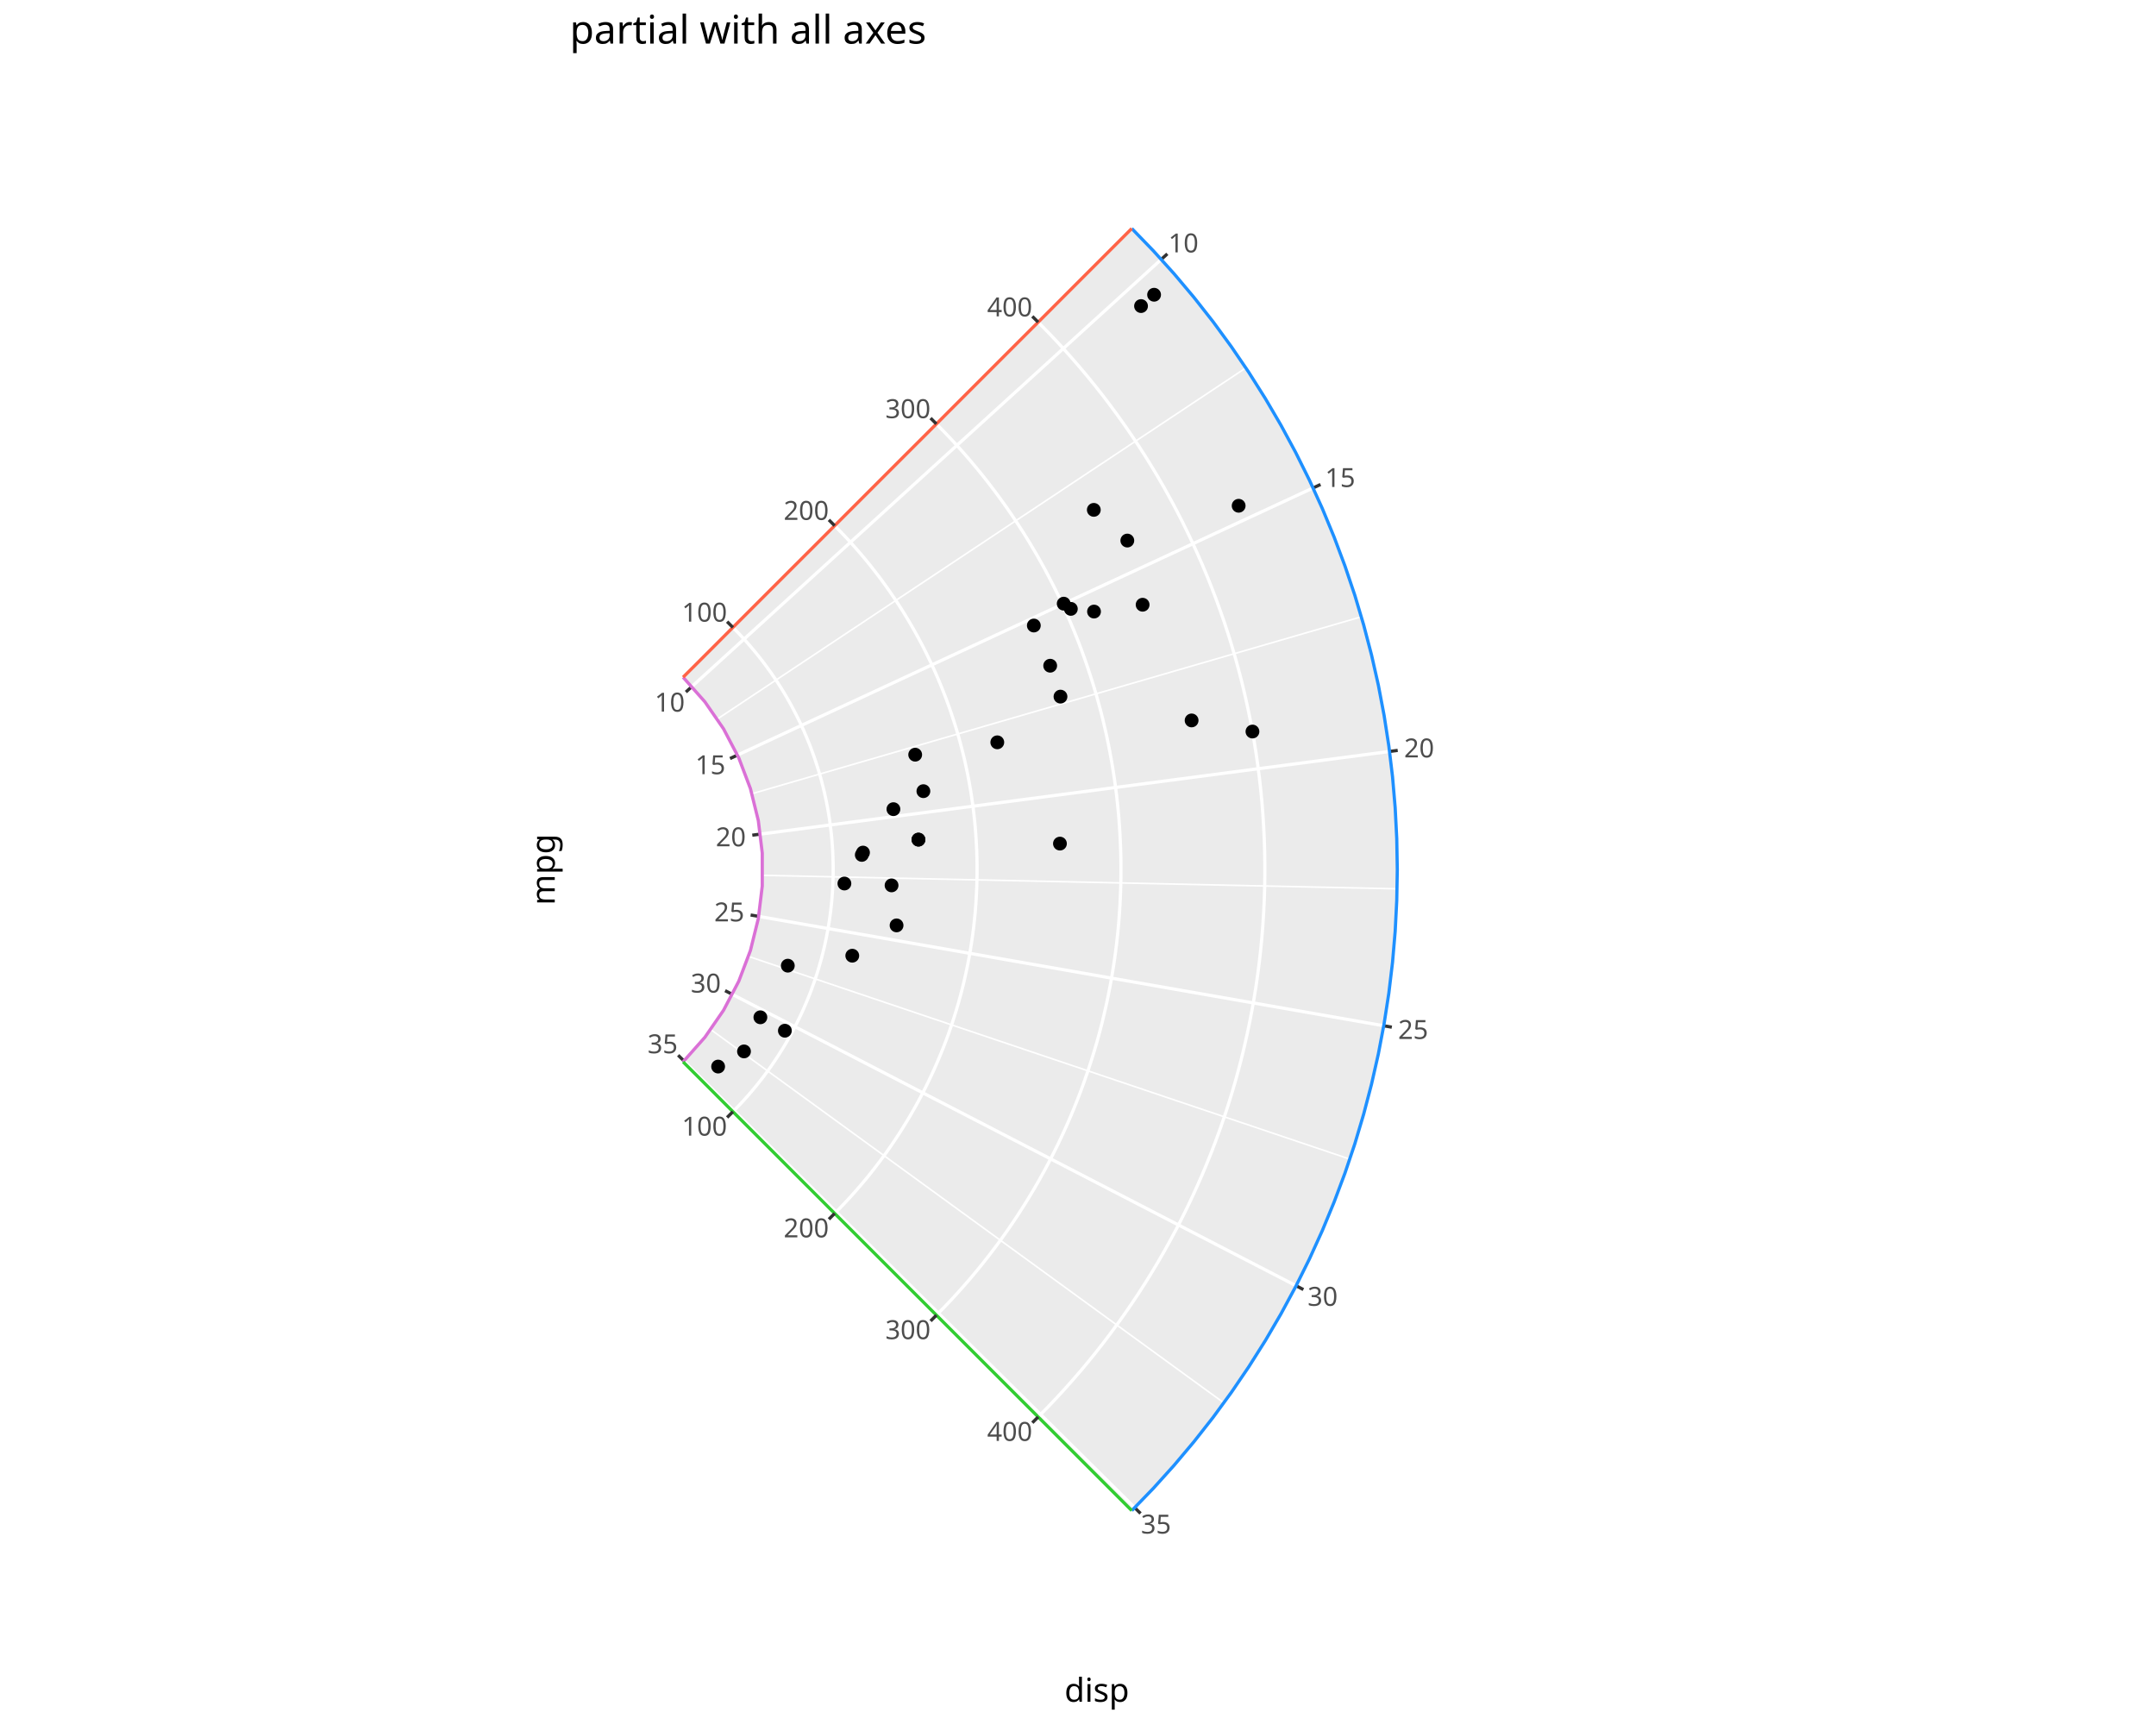
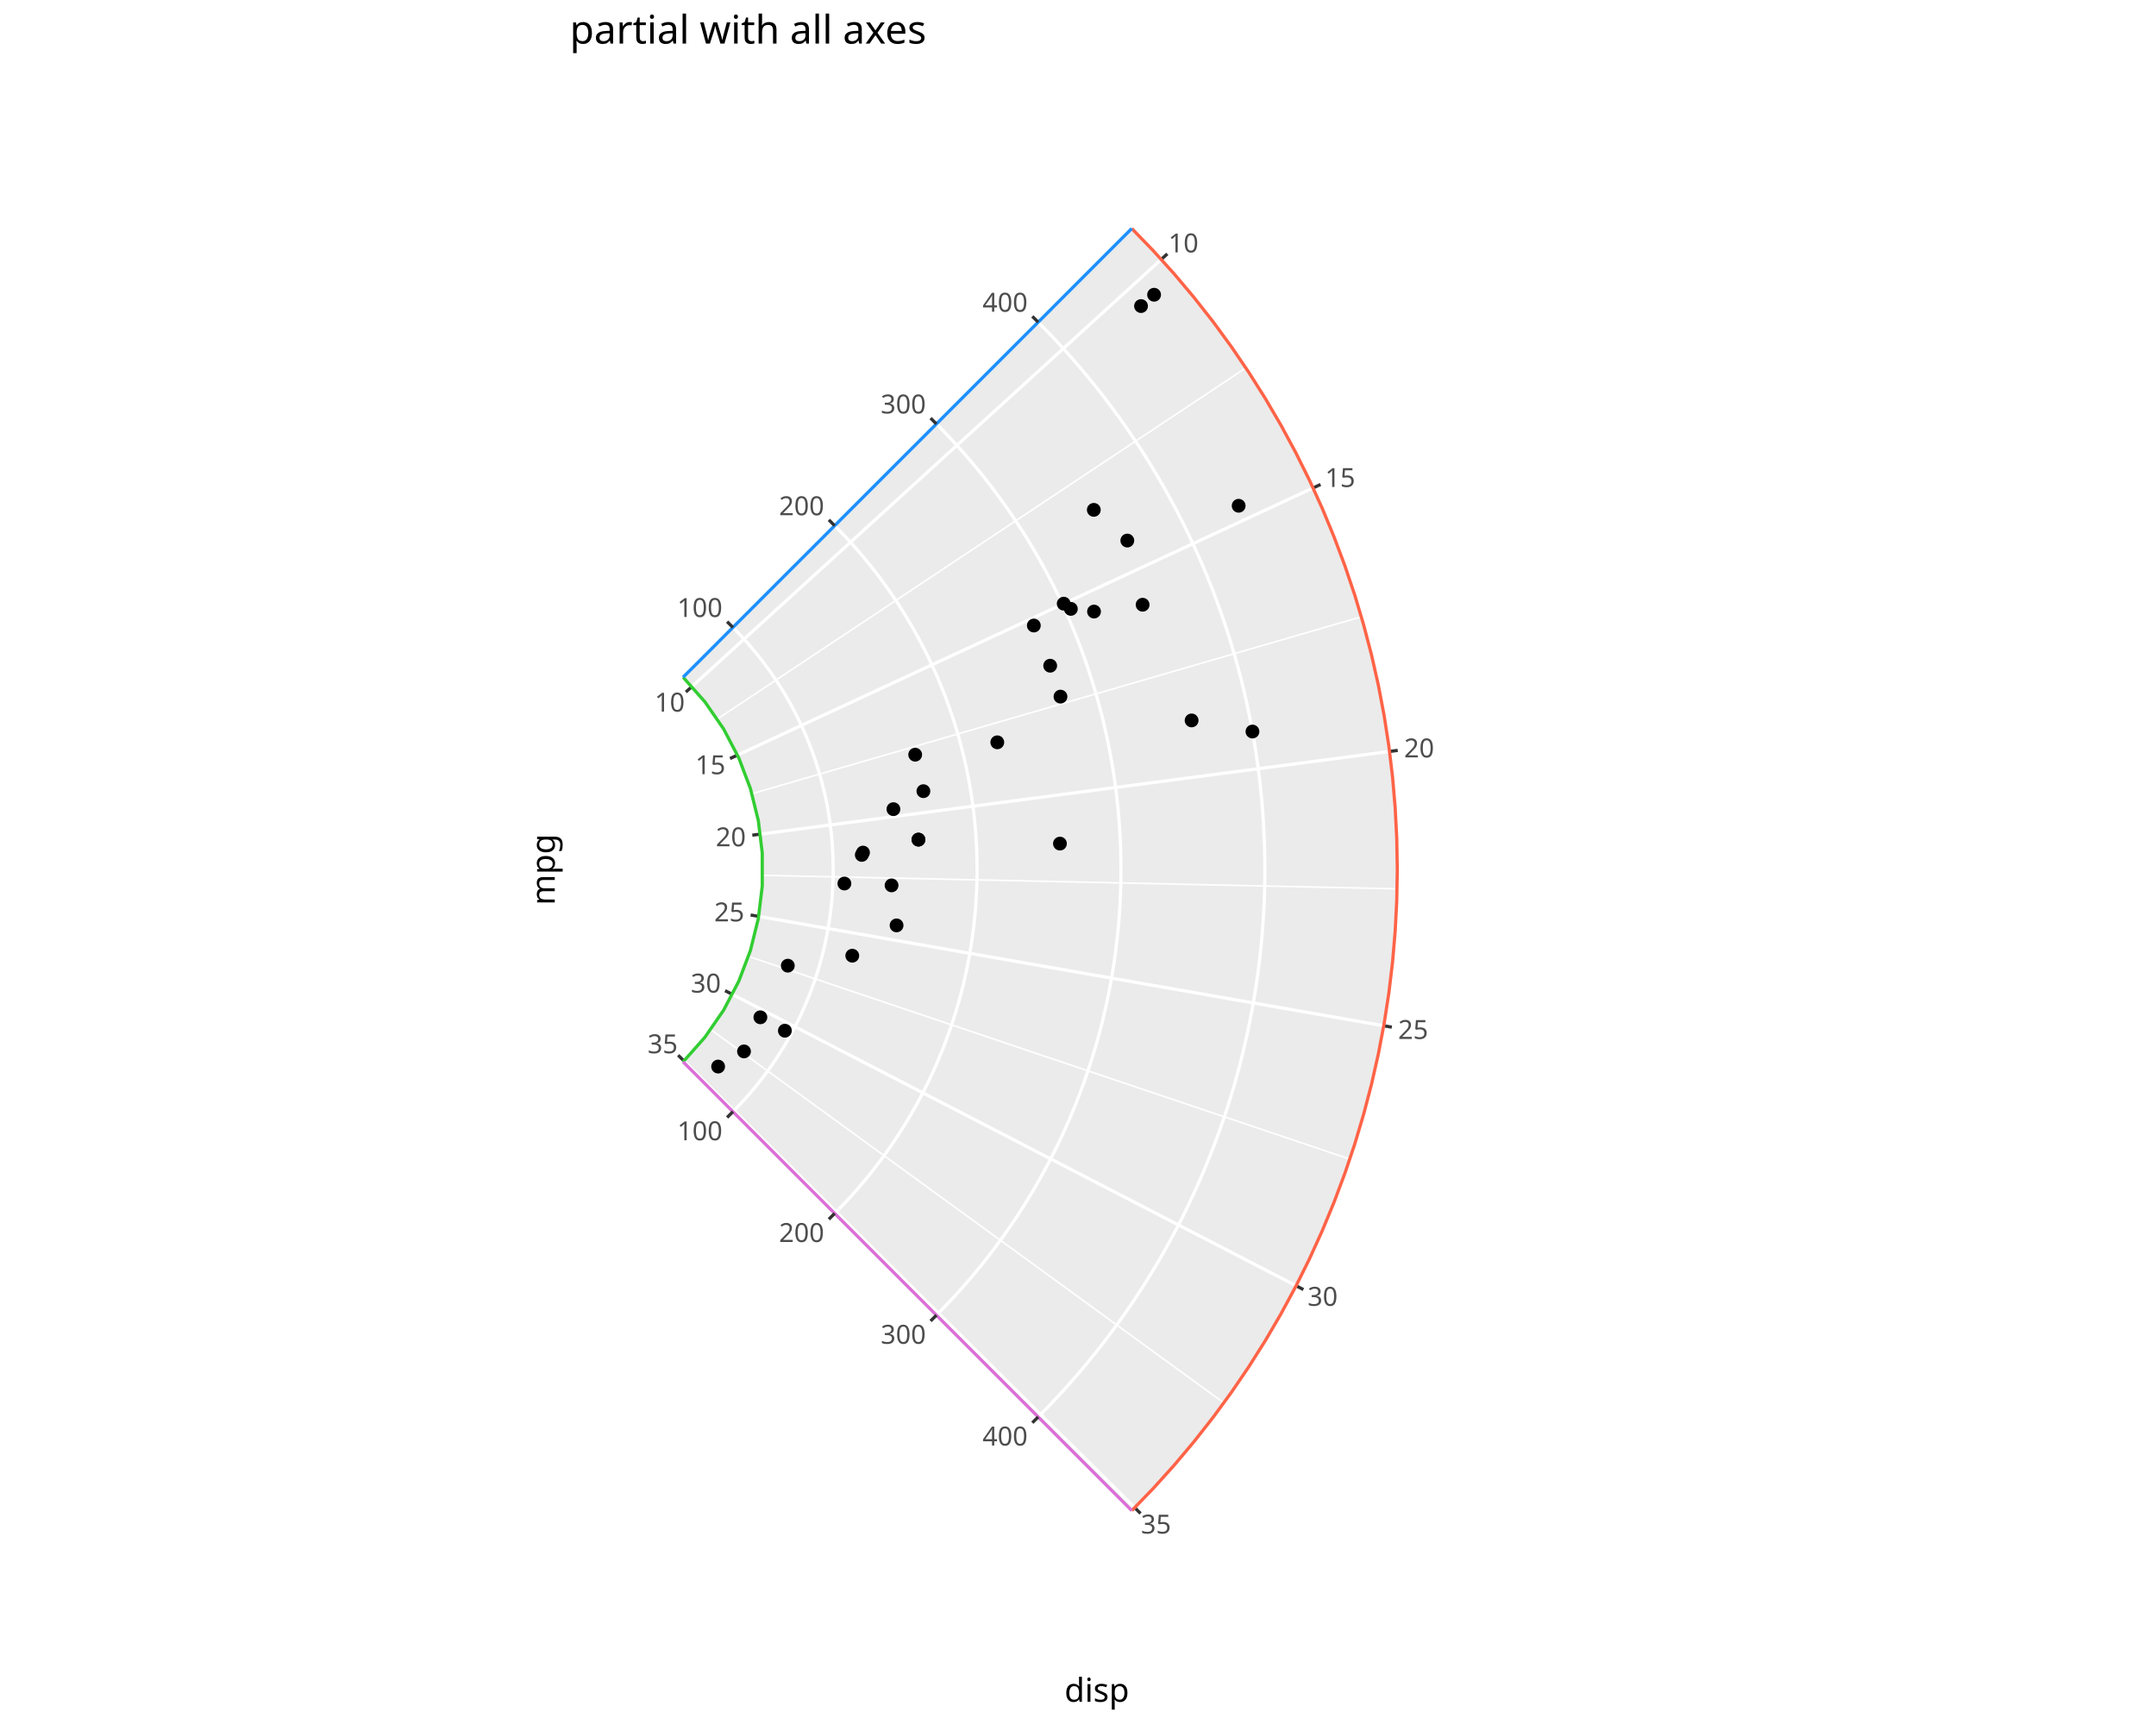
<svg xmlns="http://www.w3.org/2000/svg" class="svglite" data-engine-version="2.0" width="720.00pt" height="576.00pt" viewBox="0 0 720.00 576.00">
  <defs>
    <style type="text/css">
    .svglite line, .svglite polyline, .svglite polygon, .svglite path, .svglite rect, .svglite circle {
      fill: none;
      stroke: #000000;
      stroke-linecap: round;
      stroke-linejoin: round;
      stroke-miterlimit: 10.00;
    }
  </style>
  </defs>
  <rect width="100%" height="100%" style="stroke: none; fill: #FFFFFF;" />
  <defs>
    <clipPath id="cpMC4wMHw3MjAuMDB8MC4wMHw1NzYuMDA=">
      <rect x="0.00" y="0.00" width="720.00" height="576.00" />
    </clipPath>
  </defs>
  <g clip-path="url(#cpMC4wMHw3MjAuMDB8MC4wMHw1NzYuMDA=)">
</g>
  <defs>
    <clipPath id="cpMTcyLjIxfDU0Ny43OXwwLjAwfDU3Ni4wMA==">
      <rect x="172.21" y="0.00" width="375.58" height="576.00" />
    </clipPath>
  </defs>
  <g clip-path="url(#cpMTcyLjIxfDU0Ny43OXwwLjAwfDU3Ni4wMA==)">
    <rect x="172.21" y="0.00" width="375.58" height="576.00" style="stroke-width: 1.07; stroke: #FFFFFF; fill: #FFFFFF;" />
  </g>
  <g clip-path="url(#cpMC4wMHw3MjAuMDB8MC4wMHw1NzYuMDA=)">
    <polygon points="377.96,504.41 385.15,496.98 392.07,489.31 398.73,481.40 405.12,473.27 411.22,464.93 417.04,456.38 422.56,447.65 427.78,438.72 432.69,429.63 437.29,420.37 441.57,410.96 445.52,401.41 449.15,391.73 452.45,381.93 455.40,372.03 458.02,362.03 460.30,351.95 462.23,341.79 463.81,331.58 465.04,321.31 465.92,311.01 466.45,300.69 466.63,290.36 466.45,280.02 465.92,269.70 465.04,259.40 463.81,249.13 462.23,238.92 460.30,228.76 458.02,218.68 455.40,208.68 452.45,198.78 449.15,188.98 445.52,179.30 441.57,169.75 437.29,160.34 432.69,151.08 427.78,141.99 422.56,133.07 417.04,124.33 411.22,115.78 405.12,107.44 398.73,99.31 392.07,91.40 385.15,83.73 377.96,76.30 370.47,83.79 362.98,91.28 355.49,98.77 348.00,106.27 340.50,113.76 333.01,121.25 325.52,128.74 318.03,136.23 310.54,143.73 303.04,151.22 295.55,158.71 288.06,166.20 280.57,173.69 273.08,181.19 265.58,188.68 258.09,196.17 250.60,203.66 243.11,211.15 235.62,218.65 228.12,226.14 235.40,234.35 241.63,243.37 246.72,253.08 250.61,263.34 253.24,273.99 254.56,284.87 254.56,295.84 253.24,306.73 250.61,317.37 246.72,327.63 241.63,337.34 235.40,346.36 228.12,354.57 235.62,362.06 243.11,369.56 250.60,377.05 258.09,384.54 265.58,392.03 273.08,399.52 280.57,407.02 288.06,414.51 295.55,422.00 303.04,429.49 310.54,436.98 318.03,444.48 325.52,451.97 333.01,459.46 340.50,466.95 348.00,474.44 355.49,481.94 362.98,489.43 370.47,496.92 " style="stroke-width: 1.07; stroke: none; fill: #EBEBEB;" />
    <polyline points="231.08,229.23 387.80,86.61 " style="stroke-width: 1.07; stroke: #FFFFFF; stroke-linecap: butt;" />
    <polyline points="246.29,252.13 438.50,162.93 " style="stroke-width: 1.07; stroke: #FFFFFF; stroke-linecap: butt;" />
    <polyline points="253.95,278.52 464.05,250.92 " style="stroke-width: 1.07; stroke: #FFFFFF; stroke-linecap: butt;" />
    <polyline points="253.36,306.00 462.10,342.52 " style="stroke-width: 1.07; stroke: #FFFFFF; stroke-linecap: butt;" />
    <polyline points="244.59,332.05 432.84,429.34 " style="stroke-width: 1.07; stroke: #FFFFFF; stroke-linecap: butt;" />
    <polyline points="228.42,354.28 378.94,503.43 " style="stroke-width: 1.07; stroke: #FFFFFF; stroke-linecap: butt;" />
    <polyline points="239.55,240.10 416.06,122.84 " style="stroke-width: 0.53; stroke: #FFFFFF; stroke-linecap: butt;" />
    <polyline points="251.12,265.03 454.62,205.95 " style="stroke-width: 0.53; stroke: #FFFFFF; stroke-linecap: butt;" />
    <polyline points="254.70,292.29 466.56,296.79 " style="stroke-width: 0.53; stroke: #FFFFFF; stroke-linecap: butt;" />
    <polyline points="249.97,319.36 450.77,387.05 " style="stroke-width: 0.53; stroke: #FFFFFF; stroke-linecap: butt;" />
    <polyline points="237.35,343.78 408.71,468.44 " style="stroke-width: 0.53; stroke: #FFFFFF; stroke-linecap: butt;" />
    <polyline points="244.75,209.51 246.03,210.80 247.28,212.11 248.51,213.45 249.72,214.80 250.91,216.17 252.07,217.56 253.22,218.97 254.34,220.39 255.44,221.84 256.51,223.30 257.57,224.77 258.59,226.27 259.60,227.78 260.58,229.31 261.54,230.85 262.47,232.40 263.37,233.97 264.26,235.56 265.11,237.16 265.94,238.77 266.75,240.40 267.53,242.03 268.28,243.68 269.01,245.35 269.71,247.02 270.39,248.70 271.03,250.40 271.65,252.10 272.25,253.82 272.81,255.54 273.35,257.27 273.86,259.01 274.35,260.76 274.80,262.52 275.23,264.28 275.63,266.05 276.00,267.83 276.34,269.61 276.66,271.39 276.95,273.19 277.20,274.98 277.43,276.78 277.64,278.58 277.81,280.39 277.95,282.20 278.07,284.01 278.15,285.82 278.21,287.63 278.24,289.45 278.24,291.26 278.21,293.08 278.15,294.89 278.07,296.70 277.95,298.51 277.81,300.32 277.64,302.13 277.43,303.93 277.20,305.73 276.95,307.52 276.66,309.32 276.34,311.10 276.00,312.88 275.63,314.66 275.23,316.43 274.80,318.19 274.35,319.95 273.86,321.70 273.35,323.44 272.81,325.17 272.25,326.89 271.65,328.61 271.03,330.31 270.39,332.01 269.71,333.69 269.01,335.36 268.28,337.03 267.53,338.68 266.75,340.31 265.94,341.94 265.11,343.55 264.26,345.15 263.37,346.74 262.47,348.31 261.54,349.86 260.58,351.40 259.60,352.93 258.59,354.44 257.57,355.94 256.51,357.41 255.44,358.87 254.34,360.32 253.22,361.74 252.07,363.15 250.91,364.54 249.72,365.91 248.51,367.26 247.28,368.60 246.03,369.91 244.75,371.20 " style="stroke-width: 1.07; stroke: #FFFFFF; stroke-linecap: butt;" />
    <polyline points="278.73,175.53 280.54,177.37 282.32,179.23 284.07,181.12 285.78,183.04 287.47,184.99 289.13,186.96 290.75,188.96 292.34,190.99 293.91,193.04 295.43,195.11 296.93,197.21 298.39,199.34 299.82,201.48 301.21,203.65 302.57,205.84 303.89,208.05 305.18,210.28 306.43,212.53 307.65,214.80 308.83,217.09 309.97,219.40 311.08,221.73 312.15,224.07 313.18,226.43 314.18,228.81 315.14,231.20 316.06,233.61 316.94,236.03 317.78,238.46 318.58,240.91 319.35,243.37 320.08,245.84 320.76,248.33 321.41,250.82 322.02,253.32 322.58,255.84 323.11,258.36 323.60,260.89 324.05,263.43 324.45,265.97 324.82,268.52 325.15,271.08 325.43,273.64 325.68,276.20 325.88,278.77 326.04,281.34 326.17,283.92 326.25,286.49 326.29,289.07 326.29,291.64 326.25,294.22 326.17,296.79 326.04,299.37 325.88,301.94 325.68,304.51 325.43,307.07 325.15,309.63 324.82,312.19 324.45,314.74 324.05,317.28 323.60,319.82 323.11,322.35 322.58,324.87 322.02,327.39 321.41,329.89 320.76,332.38 320.08,334.87 319.35,337.34 318.58,339.80 317.78,342.25 316.94,344.68 316.06,347.10 315.14,349.51 314.18,351.90 313.18,354.28 312.15,356.64 311.08,358.98 309.97,361.31 308.83,363.62 307.65,365.91 306.43,368.18 305.18,370.43 303.89,372.66 302.57,374.87 301.21,377.06 299.82,379.23 298.39,381.38 296.93,383.50 295.43,385.60 293.91,387.67 292.34,389.72 290.75,391.75 289.13,393.75 287.47,395.72 285.78,397.67 284.07,399.59 282.32,401.48 280.54,403.34 278.73,405.18 " style="stroke-width: 1.07; stroke: #FFFFFF; stroke-linecap: butt;" />
    <polyline points="312.71,141.55 315.05,143.93 317.36,146.35 319.62,148.80 321.85,151.29 324.04,153.81 326.18,156.37 328.29,158.96 330.35,161.59 332.37,164.24 334.35,166.93 336.29,169.65 338.18,172.40 340.03,175.18 341.84,177.99 343.60,180.83 345.31,183.69 346.98,186.58 348.61,189.50 350.18,192.44 351.71,195.41 353.20,198.40 354.63,201.42 356.02,204.46 357.36,207.52 358.65,210.59 359.89,213.69 361.08,216.81 362.22,219.95 363.31,223.11 364.35,226.28 365.35,229.47 366.29,232.67 367.18,235.89 368.02,239.12 368.80,242.37 369.54,245.62 370.22,248.89 370.85,252.17 371.43,255.46 371.96,258.75 372.44,262.06 372.86,265.37 373.23,268.69 373.55,272.01 373.81,275.34 374.02,278.67 374.18,282.01 374.29,285.35 374.34,288.69 374.34,292.02 374.29,295.36 374.18,298.70 374.02,302.04 373.81,305.37 373.55,308.70 373.23,312.02 372.86,315.34 372.44,318.65 371.96,321.96 371.43,325.25 370.85,328.54 370.22,331.82 369.54,335.09 368.80,338.34 368.02,341.59 367.18,344.82 366.29,348.04 365.35,351.24 364.35,354.43 363.31,357.60 362.22,360.76 361.08,363.90 359.89,367.02 358.65,370.12 357.36,373.20 356.02,376.25 354.63,379.29 353.20,382.31 351.71,385.30 350.18,388.27 348.61,391.21 346.98,394.13 345.31,397.02 343.60,399.88 341.84,402.72 340.03,405.53 338.18,408.31 336.29,411.06 334.35,413.78 332.37,416.47 330.35,419.12 328.29,421.75 326.18,424.34 324.04,426.90 321.85,429.42 319.62,431.91 317.36,434.36 315.05,436.78 312.71,439.16 " style="stroke-width: 1.07; stroke: #FFFFFF; stroke-linecap: butt;" />
    <polyline points="346.69,107.57 349.57,110.50 352.40,113.46 355.18,116.48 357.91,119.53 360.60,122.63 363.24,125.78 365.82,128.96 368.36,132.18 370.84,135.45 373.27,138.75 375.65,142.09 377.98,145.47 380.25,148.88 382.47,152.33 384.63,155.82 386.74,159.34 388.79,162.89 390.78,166.47 392.72,170.09 394.60,173.73 396.42,177.41 398.18,181.11 399.88,184.84 401.53,188.60 403.11,192.38 404.64,196.19 406.10,200.02 407.50,203.88 408.85,207.75 410.13,211.65 411.34,215.56 412.50,219.50 413.59,223.45 414.62,227.42 415.59,231.41 416.49,235.41 417.33,239.42 418.11,243.45 418.82,247.49 419.47,251.54 420.05,255.60 420.57,259.67 421.03,263.74 421.42,267.83 421.74,271.91 422.00,276.01 422.20,280.10 422.33,284.20 422.39,288.30 422.39,292.41 422.33,296.51 422.20,300.61 422.00,304.70 421.74,308.80 421.42,312.88 421.03,316.97 420.57,321.04 420.05,325.11 419.47,329.17 418.82,333.22 418.11,337.26 417.33,341.29 416.49,345.30 415.59,349.30 414.62,353.29 413.59,357.26 412.50,361.21 411.34,365.15 410.13,369.06 408.85,372.96 407.50,376.84 406.10,380.69 404.64,384.52 403.11,388.33 401.53,392.11 399.88,395.87 398.18,399.60 396.42,403.30 394.60,406.98 392.72,410.62 390.78,414.24 388.79,417.82 386.74,421.37 384.63,424.89 382.47,428.38 380.25,431.83 377.98,435.24 375.65,438.62 373.27,441.96 370.84,445.26 368.36,448.53 365.82,451.75 363.24,454.94 360.60,458.08 357.91,461.18 355.18,464.23 352.40,467.25 349.57,470.21 346.69,473.14 " style="stroke-width: 1.07; stroke: #FFFFFF; stroke-linecap: butt;" />
    <circle cx="306.72" cy="280.36" r="1.95" style="stroke-width: 0.71; fill: #000000;" />
    <circle cx="306.72" cy="280.36" r="1.95" style="stroke-width: 0.71; fill: #000000;" />
    <circle cx="281.99" cy="295.02" r="1.95" style="stroke-width: 0.71; fill: #000000;" />
    <circle cx="353.97" cy="281.69" r="1.95" style="stroke-width: 0.71; fill: #000000;" />
    <circle cx="397.94" cy="240.56" r="1.95" style="stroke-width: 0.71; fill: #000000;" />
    <circle cx="333.05" cy="247.87" r="1.95" style="stroke-width: 0.71; fill: #000000;" />
    <circle cx="376.47" cy="180.50" r="1.95" style="stroke-width: 0.71; fill: #000000;" />
    <circle cx="299.41" cy="309.00" r="1.95" style="stroke-width: 0.71; fill: #000000;" />
    <circle cx="297.74" cy="295.64" r="1.95" style="stroke-width: 0.71; fill: #000000;" />
    <circle cx="308.37" cy="264.18" r="1.95" style="stroke-width: 0.71; fill: #000000;" />
    <circle cx="305.63" cy="252.00" r="1.95" style="stroke-width: 0.71; fill: #000000;" />
    <circle cx="350.71" cy="222.29" r="1.95" style="stroke-width: 0.71; fill: #000000;" />
    <circle cx="354.15" cy="232.61" r="1.95" style="stroke-width: 0.71; fill: #000000;" />
    <circle cx="345.25" cy="208.87" r="1.95" style="stroke-width: 0.71; fill: #000000;" />
    <circle cx="385.41" cy="98.42" r="1.95" style="stroke-width: 0.71; fill: #000000;" />
    <circle cx="381.05" cy="102.20" r="1.95" style="stroke-width: 0.71; fill: #000000;" />
    <circle cx="413.65" cy="168.88" r="1.95" style="stroke-width: 0.71; fill: #000000;" />
    <circle cx="248.46" cy="351.08" r="1.95" style="stroke-width: 0.71; fill: #000000;" />
    <circle cx="253.93" cy="339.69" r="1.95" style="stroke-width: 0.71; fill: #000000;" />
    <circle cx="239.82" cy="356.14" r="1.95" style="stroke-width: 0.71; fill: #000000;" />
    <circle cx="287.80" cy="285.46" r="1.95" style="stroke-width: 0.71; fill: #000000;" />
    <circle cx="365.35" cy="204.21" r="1.95" style="stroke-width: 0.71; fill: #000000;" />
    <circle cx="357.61" cy="203.31" r="1.95" style="stroke-width: 0.71; fill: #000000;" />
    <circle cx="365.28" cy="170.25" r="1.95" style="stroke-width: 0.71; fill: #000000;" />
    <circle cx="418.26" cy="244.27" r="1.95" style="stroke-width: 0.71; fill: #000000;" />
    <circle cx="263.09" cy="322.45" r="1.95" style="stroke-width: 0.71; fill: #000000;" />
    <circle cx="284.62" cy="319.12" r="1.95" style="stroke-width: 0.71; fill: #000000;" />
    <circle cx="262.11" cy="344.17" r="1.95" style="stroke-width: 0.71; fill: #000000;" />
    <circle cx="381.58" cy="201.93" r="1.95" style="stroke-width: 0.71; fill: #000000;" />
    <circle cx="298.36" cy="270.19" r="1.95" style="stroke-width: 0.71; fill: #000000;" />
    <circle cx="355.23" cy="201.57" r="1.95" style="stroke-width: 0.71; fill: #000000;" />
    <circle cx="288.20" cy="284.69" r="1.95" style="stroke-width: 0.71; fill: #000000;" />
    <text x="390.18" y="84.28" style="font-size: 8.80px; fill: #4D4D4D; font-family: sans;" textLength="9.79px" lengthAdjust="spacingAndGlyphs">10</text>
    <text x="442.52" y="162.61" style="font-size: 8.80px; fill: #4D4D4D; font-family: sans;" textLength="9.79px" lengthAdjust="spacingAndGlyphs">15</text>
    <text x="468.90" y="252.91" style="font-size: 8.80px; fill: #4D4D4D; font-family: sans;" textLength="9.79px" lengthAdjust="spacingAndGlyphs">20</text>
    <text x="466.89" y="346.92" style="font-size: 8.80px; fill: #4D4D4D; font-family: sans;" textLength="9.79px" lengthAdjust="spacingAndGlyphs">25</text>
    <text x="436.67" y="436.03" style="font-size: 8.80px; fill: #4D4D4D; font-family: sans;" textLength="9.79px" lengthAdjust="spacingAndGlyphs">30</text>
    <text x="381.02" y="512.07" style="font-size: 8.80px; fill: #4D4D4D; font-family: sans;" textLength="9.79px" lengthAdjust="spacingAndGlyphs">35</text>
    <polyline points="387.80,86.61 389.83,84.77 " style="stroke-width: 1.07; stroke: #333333; stroke-linecap: butt;" />
    <polyline points="438.50,162.93 440.99,161.78 " style="stroke-width: 1.07; stroke: #333333; stroke-linecap: butt;" />
    <polyline points="464.05,250.92 466.77,250.56 " style="stroke-width: 1.07; stroke: #333333; stroke-linecap: butt;" />
    <polyline points="462.10,342.52 464.80,342.99 " style="stroke-width: 1.07; stroke: #333333; stroke-linecap: butt;" />
    <polyline points="432.84,429.34 435.27,430.60 " style="stroke-width: 1.07; stroke: #333333; stroke-linecap: butt;" />
    <polyline points="378.94,503.43 380.88,505.36 " style="stroke-width: 1.07; stroke: #333333; stroke-linecap: butt;" />
-     <polyline points="377.96,76.30 385.15,83.73 392.07,91.40 398.73,99.31 405.12,107.44 411.22,115.78 417.04,124.33 422.56,133.07 427.78,141.99 432.69,151.08 437.29,160.34 441.57,169.75 445.52,179.30 449.15,188.98 452.45,198.78 455.40,208.68 458.02,218.68 460.30,228.76 462.23,238.92 463.81,249.13 465.04,259.40 465.92,269.70 466.45,280.02 466.63,290.36 466.45,300.69 465.92,311.01 465.04,321.31 463.81,331.58 462.23,341.79 460.30,351.95 458.02,362.03 455.40,372.03 452.45,381.93 449.15,391.73 445.52,401.41 441.57,410.96 437.29,420.37 432.69,429.63 427.78,438.72 422.56,447.65 417.04,456.38 411.22,464.93 405.12,473.27 398.73,481.40 392.07,489.31 385.15,496.98 377.96,504.41 " style="stroke-width: 1.07; stroke: #1E90FF; stroke-linecap: butt;" />
+     <polyline points="377.96,76.30 385.15,83.73 392.07,91.40 398.73,99.31 405.12,107.44 411.22,115.78 417.04,124.33 422.56,133.07 427.78,141.99 432.69,151.08 437.29,160.34 441.57,169.75 445.52,179.30 449.15,188.98 452.45,198.78 455.40,208.68 458.02,218.68 460.30,228.76 462.23,238.92 463.81,249.13 465.04,259.40 465.92,269.70 466.45,280.02 466.63,290.36 466.45,300.69 465.92,311.01 465.04,321.31 463.81,331.58 462.23,341.79 460.30,351.95 458.02,362.03 455.40,372.03 452.45,381.93 449.15,391.73 445.52,401.41 441.57,410.96 437.29,420.37 432.69,429.63 427.78,438.72 422.56,447.65 417.04,456.38 411.22,464.93 405.12,473.27 398.73,481.40 392.07,489.31 385.15,496.98 377.96,504.41 " style="stroke-width: 1.07; stroke: #FF6347; stroke-linecap: butt;" />
    <text x="228.70" y="237.62" text-anchor="end" style="font-size: 8.80px; fill: #4D4D4D; font-family: sans;" textLength="9.79px" lengthAdjust="spacingAndGlyphs">10</text>
    <text x="242.27" y="258.51" text-anchor="end" style="font-size: 8.80px; fill: #4D4D4D; font-family: sans;" textLength="9.79px" lengthAdjust="spacingAndGlyphs">15</text>
    <text x="249.10" y="282.59" text-anchor="end" style="font-size: 8.80px; fill: #4D4D4D; font-family: sans;" textLength="9.79px" lengthAdjust="spacingAndGlyphs">20</text>
    <text x="248.58" y="307.66" text-anchor="end" style="font-size: 8.80px; fill: #4D4D4D; font-family: sans;" textLength="9.79px" lengthAdjust="spacingAndGlyphs">25</text>
    <text x="240.75" y="331.43" text-anchor="end" style="font-size: 8.80px; fill: #4D4D4D; font-family: sans;" textLength="9.79px" lengthAdjust="spacingAndGlyphs">30</text>
    <text x="226.33" y="351.70" text-anchor="end" style="font-size: 8.80px; fill: #4D4D4D; font-family: sans;" textLength="9.79px" lengthAdjust="spacingAndGlyphs">35</text>
    <polyline points="231.08,229.23 229.05,231.08 " style="stroke-width: 1.07; stroke: #333333; stroke-linecap: butt;" />
    <polyline points="246.29,252.13 243.80,253.28 " style="stroke-width: 1.07; stroke: #333333; stroke-linecap: butt;" />
    <polyline points="253.95,278.52 251.23,278.88 " style="stroke-width: 1.07; stroke: #333333; stroke-linecap: butt;" />
    <polyline points="253.36,306.00 250.67,305.53 " style="stroke-width: 1.07; stroke: #333333; stroke-linecap: butt;" />
    <polyline points="244.59,332.05 242.15,330.79 " style="stroke-width: 1.07; stroke: #333333; stroke-linecap: butt;" />
    <polyline points="228.42,354.28 226.47,352.35 " style="stroke-width: 1.07; stroke: #333333; stroke-linecap: butt;" />
-     <polyline points="228.12,226.14 235.40,234.35 241.63,243.37 246.72,253.08 250.61,263.34 253.24,273.99 254.56,284.87 254.56,295.84 253.24,306.73 250.61,317.37 246.72,327.63 241.63,337.34 235.40,346.36 228.12,354.57 " style="stroke-width: 1.07; stroke: #DA70D6; stroke-linecap: butt;" />
-     <polyline points="228.12,226.14 235.62,218.65 243.11,211.15 250.60,203.66 258.09,196.17 265.58,188.68 273.08,181.19 280.57,173.69 288.06,166.20 295.55,158.71 303.04,151.22 310.54,143.73 318.03,136.23 325.52,128.74 333.01,121.25 340.50,113.76 348.00,106.27 355.49,98.77 362.98,91.28 370.47,83.79 377.96,76.30 " style="stroke-width: 1.07; stroke: #FF6347; stroke-linecap: butt;" />
-     <text x="242.82" y="207.57" text-anchor="end" style="font-size: 8.80px; fill: #4D4D4D; font-family: sans;" textLength="14.68px" lengthAdjust="spacingAndGlyphs">100</text>
-     <text x="276.80" y="173.59" text-anchor="end" style="font-size: 8.80px; fill: #4D4D4D; font-family: sans;" textLength="14.68px" lengthAdjust="spacingAndGlyphs">200</text>
-     <text x="310.77" y="139.61" text-anchor="end" style="font-size: 8.80px; fill: #4D4D4D; font-family: sans;" textLength="14.68px" lengthAdjust="spacingAndGlyphs">300</text>
-     <text x="344.75" y="105.64" text-anchor="end" style="font-size: 8.80px; fill: #4D4D4D; font-family: sans;" textLength="14.68px" lengthAdjust="spacingAndGlyphs">400</text>
+     <polyline points="228.12,226.14 235.40,234.35 241.63,243.37 246.72,253.08 250.61,263.34 253.24,273.99 254.56,284.87 254.56,295.84 253.24,306.73 250.61,317.37 246.72,327.63 241.63,337.34 235.40,346.36 228.12,354.57 " style="stroke-width: 1.07; stroke: #32CD32; stroke-linecap: butt;" />
+     <polyline points="228.12,226.14 235.62,218.65 243.11,211.15 250.60,203.66 258.09,196.17 265.58,188.68 273.08,181.19 280.57,173.69 288.06,166.20 295.55,158.71 303.04,151.22 310.54,143.73 318.03,136.23 325.52,128.74 333.01,121.25 340.50,113.76 348.00,106.27 355.49,98.77 362.98,91.28 370.47,83.79 377.96,76.30 " style="stroke-width: 1.07; stroke: #1E90FF; stroke-linecap: butt;" />
+     <text x="241.27" y="206.02" text-anchor="end" style="font-size: 8.80px; fill: #4D4D4D; font-family: sans;" textLength="14.68px" lengthAdjust="spacingAndGlyphs">100</text>
+     <text x="275.25" y="172.04" text-anchor="end" style="font-size: 8.80px; fill: #4D4D4D; font-family: sans;" textLength="14.68px" lengthAdjust="spacingAndGlyphs">200</text>
+     <text x="309.22" y="138.06" text-anchor="end" style="font-size: 8.80px; fill: #4D4D4D; font-family: sans;" textLength="14.68px" lengthAdjust="spacingAndGlyphs">300</text>
+     <text x="343.20" y="104.09" text-anchor="end" style="font-size: 8.80px; fill: #4D4D4D; font-family: sans;" textLength="14.68px" lengthAdjust="spacingAndGlyphs">400</text>
    <polyline points="242.82,207.57 244.75,209.51 " style="stroke-width: 1.07; stroke: #333333; stroke-linecap: butt;" />
    <polyline points="276.80,173.59 278.73,175.53 " style="stroke-width: 1.07; stroke: #333333; stroke-linecap: butt;" />
    <polyline points="310.77,139.61 312.71,141.55 " style="stroke-width: 1.07; stroke: #333333; stroke-linecap: butt;" />
    <polyline points="344.75,105.64 346.69,107.57 " style="stroke-width: 1.07; stroke: #333333; stroke-linecap: butt;" />
-     <polyline points="228.12,354.57 235.62,362.06 243.11,369.56 250.60,377.05 258.09,384.54 265.58,392.03 273.08,399.52 280.57,407.02 288.06,414.51 295.55,422.00 303.04,429.49 310.54,436.98 318.03,444.48 325.52,451.97 333.01,459.46 340.50,466.95 348.00,474.44 355.49,481.94 362.98,489.43 370.47,496.92 377.96,504.41 " style="stroke-width: 1.07; stroke: #32CD32; stroke-linecap: butt;" />
+     <polyline points="228.12,354.57 235.62,362.06 243.11,369.56 250.60,377.05 258.09,384.54 265.58,392.03 273.08,399.52 280.57,407.02 288.06,414.51 295.55,422.00 303.04,429.49 310.54,436.98 318.03,444.48 325.52,451.97 333.01,459.46 340.50,466.95 348.00,474.44 355.49,481.94 362.98,489.43 370.47,496.92 377.96,504.41 " style="stroke-width: 1.07; stroke: #DA70D6; stroke-linecap: butt;" />
    <polyline points="242.82,373.14 244.75,371.20 " style="stroke-width: 1.07; stroke: #333333; stroke-linecap: butt;" />
    <polyline points="276.80,407.12 278.73,405.18 " style="stroke-width: 1.07; stroke: #333333; stroke-linecap: butt;" />
    <polyline points="310.77,441.10 312.71,439.16 " style="stroke-width: 1.07; stroke: #333333; stroke-linecap: butt;" />
    <polyline points="344.75,475.07 346.69,473.14 " style="stroke-width: 1.07; stroke: #333333; stroke-linecap: butt;" />
-     <text x="242.82" y="379.20" text-anchor="end" style="font-size: 8.80px; fill: #4D4D4D; font-family: sans;" textLength="14.68px" lengthAdjust="spacingAndGlyphs">100</text>
-     <text x="276.80" y="413.17" text-anchor="end" style="font-size: 8.80px; fill: #4D4D4D; font-family: sans;" textLength="14.68px" lengthAdjust="spacingAndGlyphs">200</text>
-     <text x="310.77" y="447.15" text-anchor="end" style="font-size: 8.80px; fill: #4D4D4D; font-family: sans;" textLength="14.68px" lengthAdjust="spacingAndGlyphs">300</text>
-     <text x="344.75" y="481.13" text-anchor="end" style="font-size: 8.80px; fill: #4D4D4D; font-family: sans;" textLength="14.68px" lengthAdjust="spacingAndGlyphs">400</text>
+     <text x="241.27" y="380.75" text-anchor="end" style="font-size: 8.80px; fill: #4D4D4D; font-family: sans;" textLength="14.68px" lengthAdjust="spacingAndGlyphs">100</text>
+     <text x="275.25" y="414.72" text-anchor="end" style="font-size: 8.80px; fill: #4D4D4D; font-family: sans;" textLength="14.68px" lengthAdjust="spacingAndGlyphs">200</text>
+     <text x="309.22" y="448.70" text-anchor="end" style="font-size: 8.80px; fill: #4D4D4D; font-family: sans;" textLength="14.68px" lengthAdjust="spacingAndGlyphs">300</text>
+     <text x="343.20" y="482.68" text-anchor="end" style="font-size: 8.80px; fill: #4D4D4D; font-family: sans;" textLength="14.68px" lengthAdjust="spacingAndGlyphs">400</text>
    <text x="366.30" y="568.24" text-anchor="middle" style="font-size: 11.00px; font-family: sans;" textLength="20.18px" lengthAdjust="spacingAndGlyphs">disp</text>
    <text transform="translate(185.26,290.36) rotate(-90)" text-anchor="middle" style="font-size: 11.00px; font-family: sans;" textLength="21.40px" lengthAdjust="spacingAndGlyphs">mpg</text>
    <text x="190.28" y="14.56" style="font-size: 13.20px; font-family: sans;" textLength="111.52px" lengthAdjust="spacingAndGlyphs">partial with all axes</text>
  </g>
</svg>
